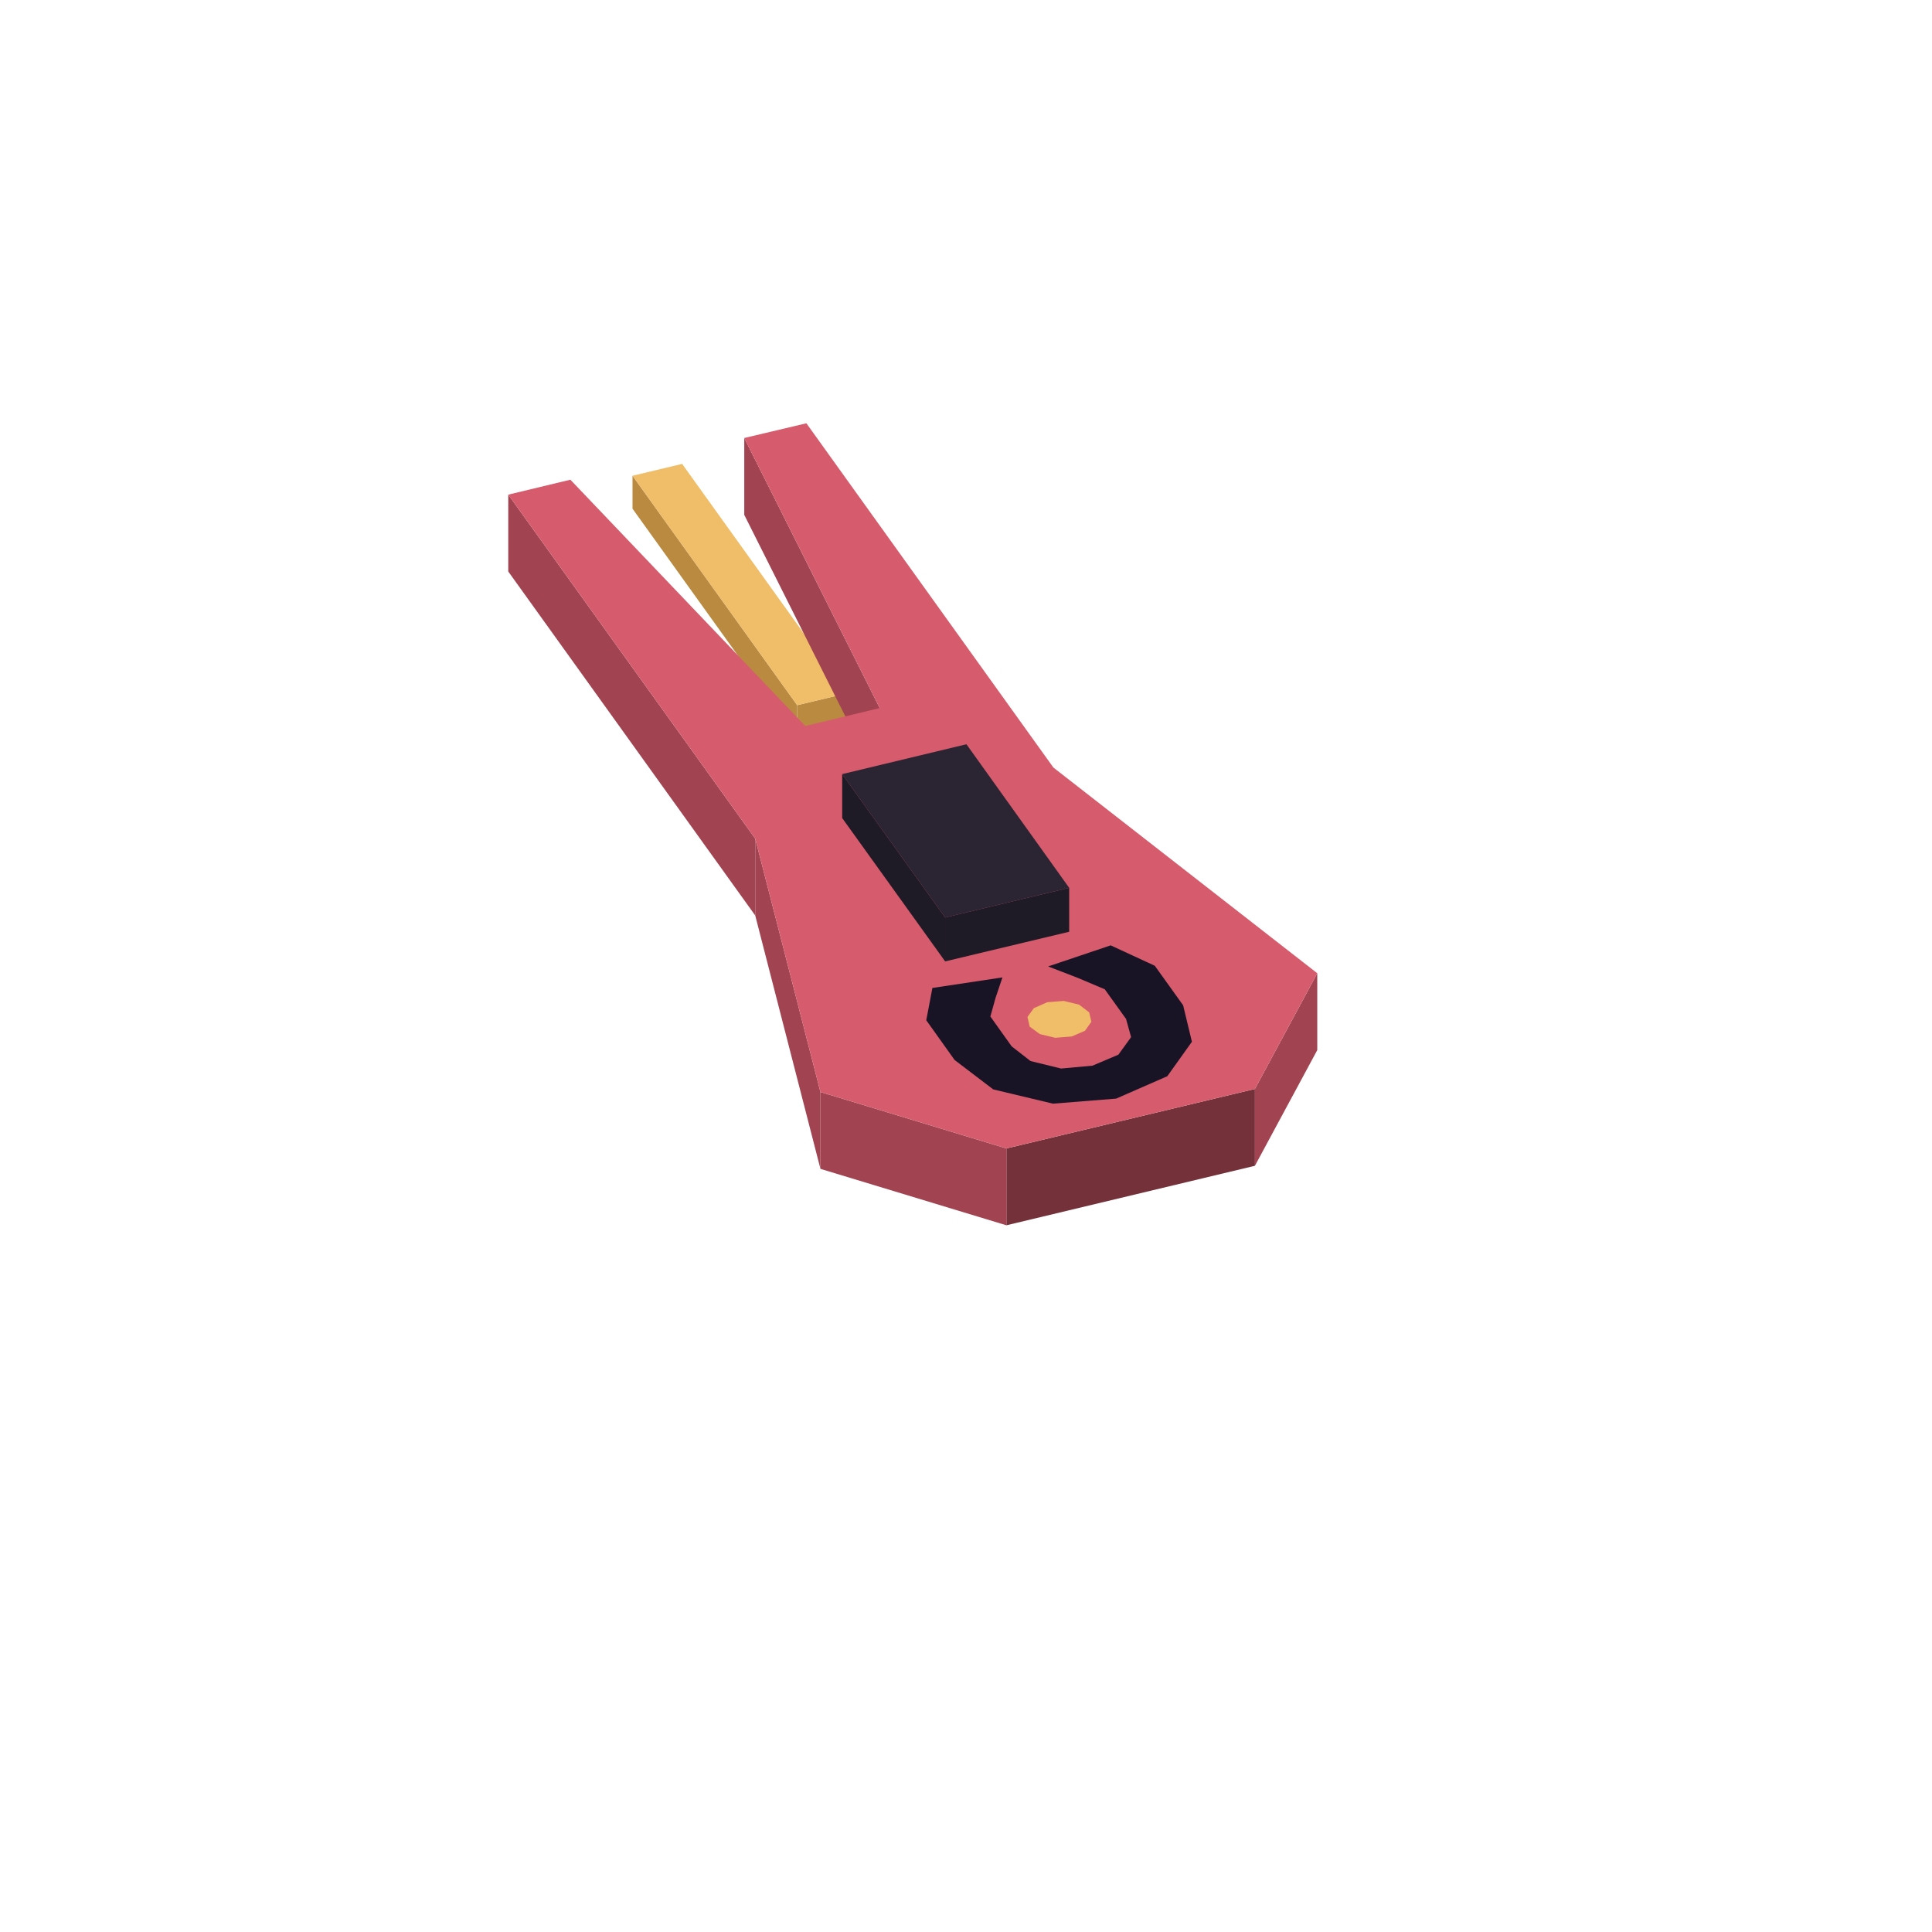
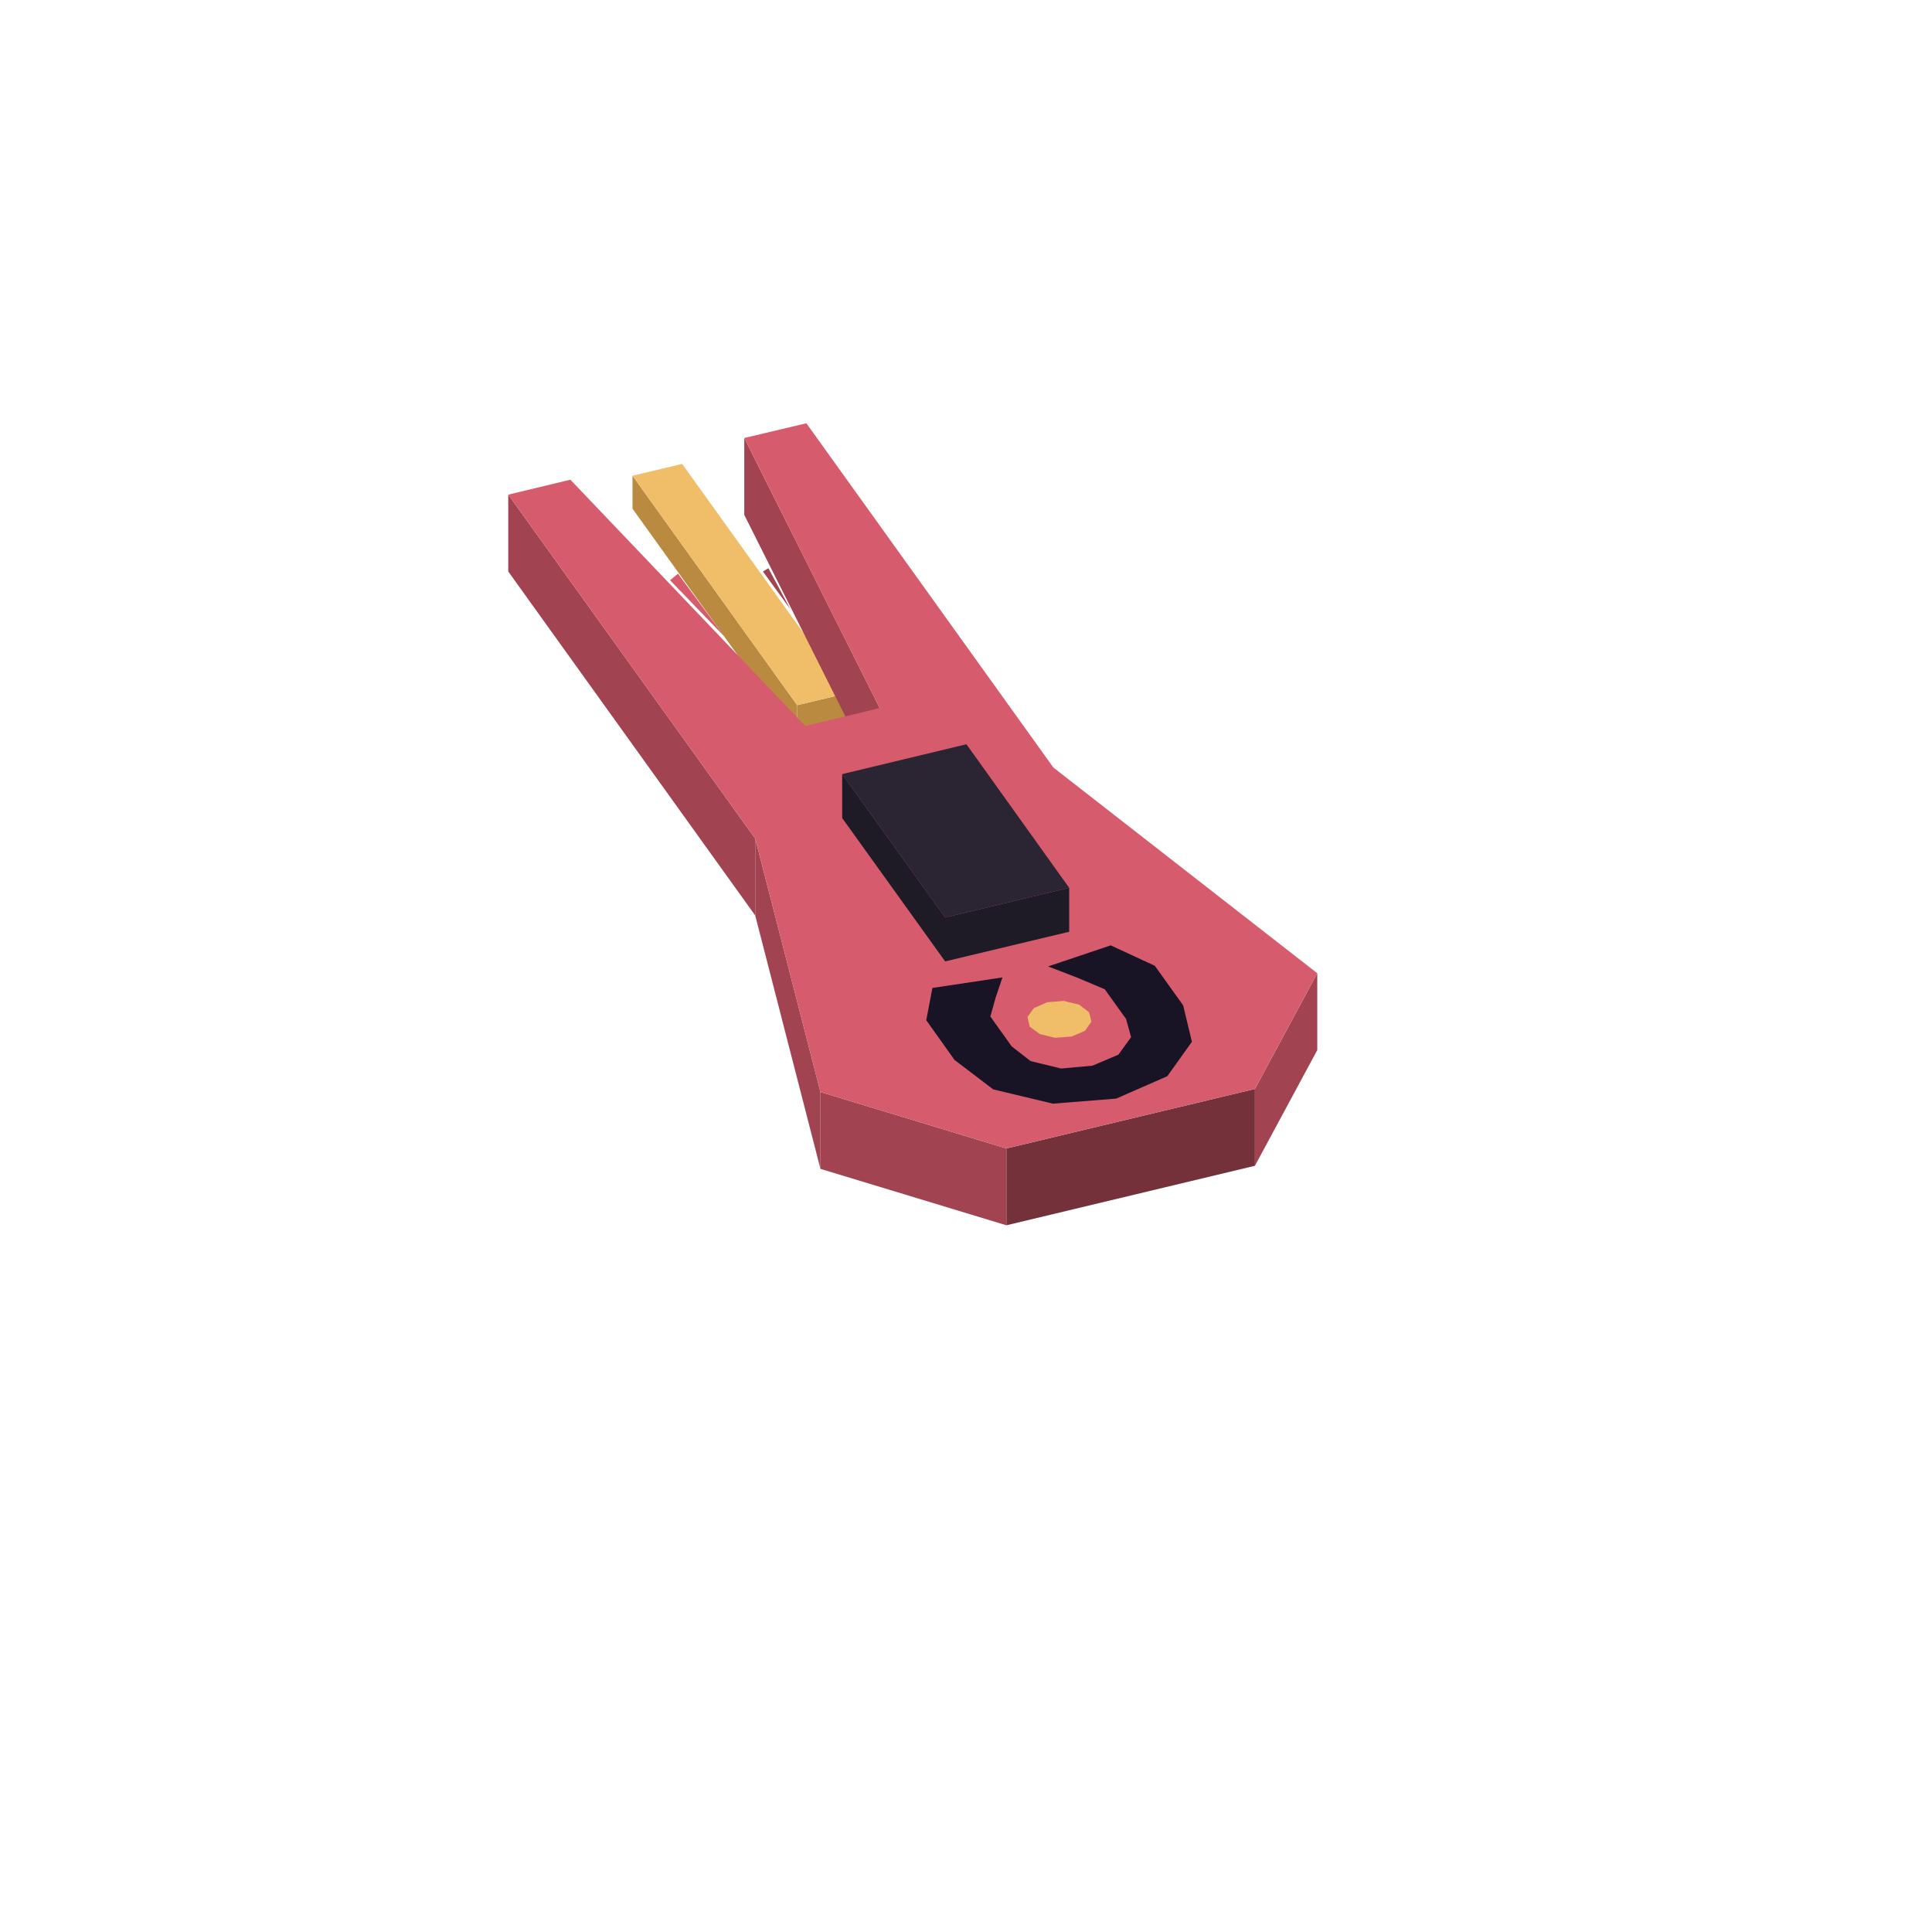
<svg xmlns="http://www.w3.org/2000/svg" width="88" height="88" viewBox="0 0 88 88">
+   <polygon fill="#a14350" points="35.00,25.88 36.00,27.75 34.75,26.03" />
+   <polygon fill="#d65b6c" points="30.88,26.13 33.00,29.00 30.52,26.43" />
  <polygon fill="#b98a40" points="36.31,32.12 38.57,31.58 38.57,33.08 36.31,33.62" />
  <polygon fill="#b98a40" points="28.81,21.67 36.31,32.12 36.31,33.62 28.81,23.17" />
  <polygon fill="#f0bd68" points="28.81,21.67 31.07,21.13 38.57,31.58 36.31,32.12" />
  <polygon fill="#a14350" points="33.90,19.95 40.07,32.25 40.07,35.75 33.90,23.45" />
  <polygon fill="#a14350" points="57.16,49.60 60.00,44.33 60.00,47.83 57.16,53.10" />
  <polygon fill="#75313a" points="45.84,52.31 57.16,49.60 57.16,53.10 45.84,55.81" />
  <polygon fill="#a14350" points="37.37,49.74 45.84,52.31 45.84,55.81 37.37,53.24" />
  <polygon fill="#a14350" points="34.40,38.20 37.37,49.74 37.37,53.24 34.40,41.70" />
  <polygon fill="#a14350" points="23.15,22.53 34.40,38.20 34.40,41.70 23.15,26.03" />
  <polygon fill="#d65b6c" points="40.07,32.25 33.90,19.95 36.73,19.28 47.98,34.96 60.00,44.33 57.16,49.60 45.84,52.31 37.37,49.74 34.40,38.20 23.15,22.53 25.98,21.85 36.68,33.07" />
  <polygon fill="#f0bd68" points="49.61,46.11 49.71,46.54 49.42,46.95 48.82,47.21 48.06,47.27 47.36,47.10 46.90,46.76 46.80,46.32 47.09,45.92 47.70,45.65 48.45,45.59 49.15,45.76" />
  <polygon fill="#181425" points="47.96,50.27 45.24,49.62 43.48,48.28 42.19,46.47 42.47,45.00 45.66,44.52 45.35,45.44 45.11,46.30 46.08,47.66 46.94,48.33 48.33,48.67 49.76,48.54 50.94,48.04 51.52,47.24 51.29,46.41 50.32,45.06 49.09,44.54 47.74,44.02 50.59,43.06 52.60,43.99 53.89,45.79 54.29,47.45 53.17,49.02 50.84,50.04" />
  <polygon fill="#1e1a26" points="43.05,41.79 48.70,40.44 48.70,42.44 43.05,43.79" />
  <polygon fill="#1e1a26" points="38.36,35.26 43.05,41.79 43.05,43.79 38.36,37.26" />
  <polygon fill="#2a2433" points="38.36,35.26 44.02,33.90 48.70,40.44 43.05,41.79" />
</svg>
